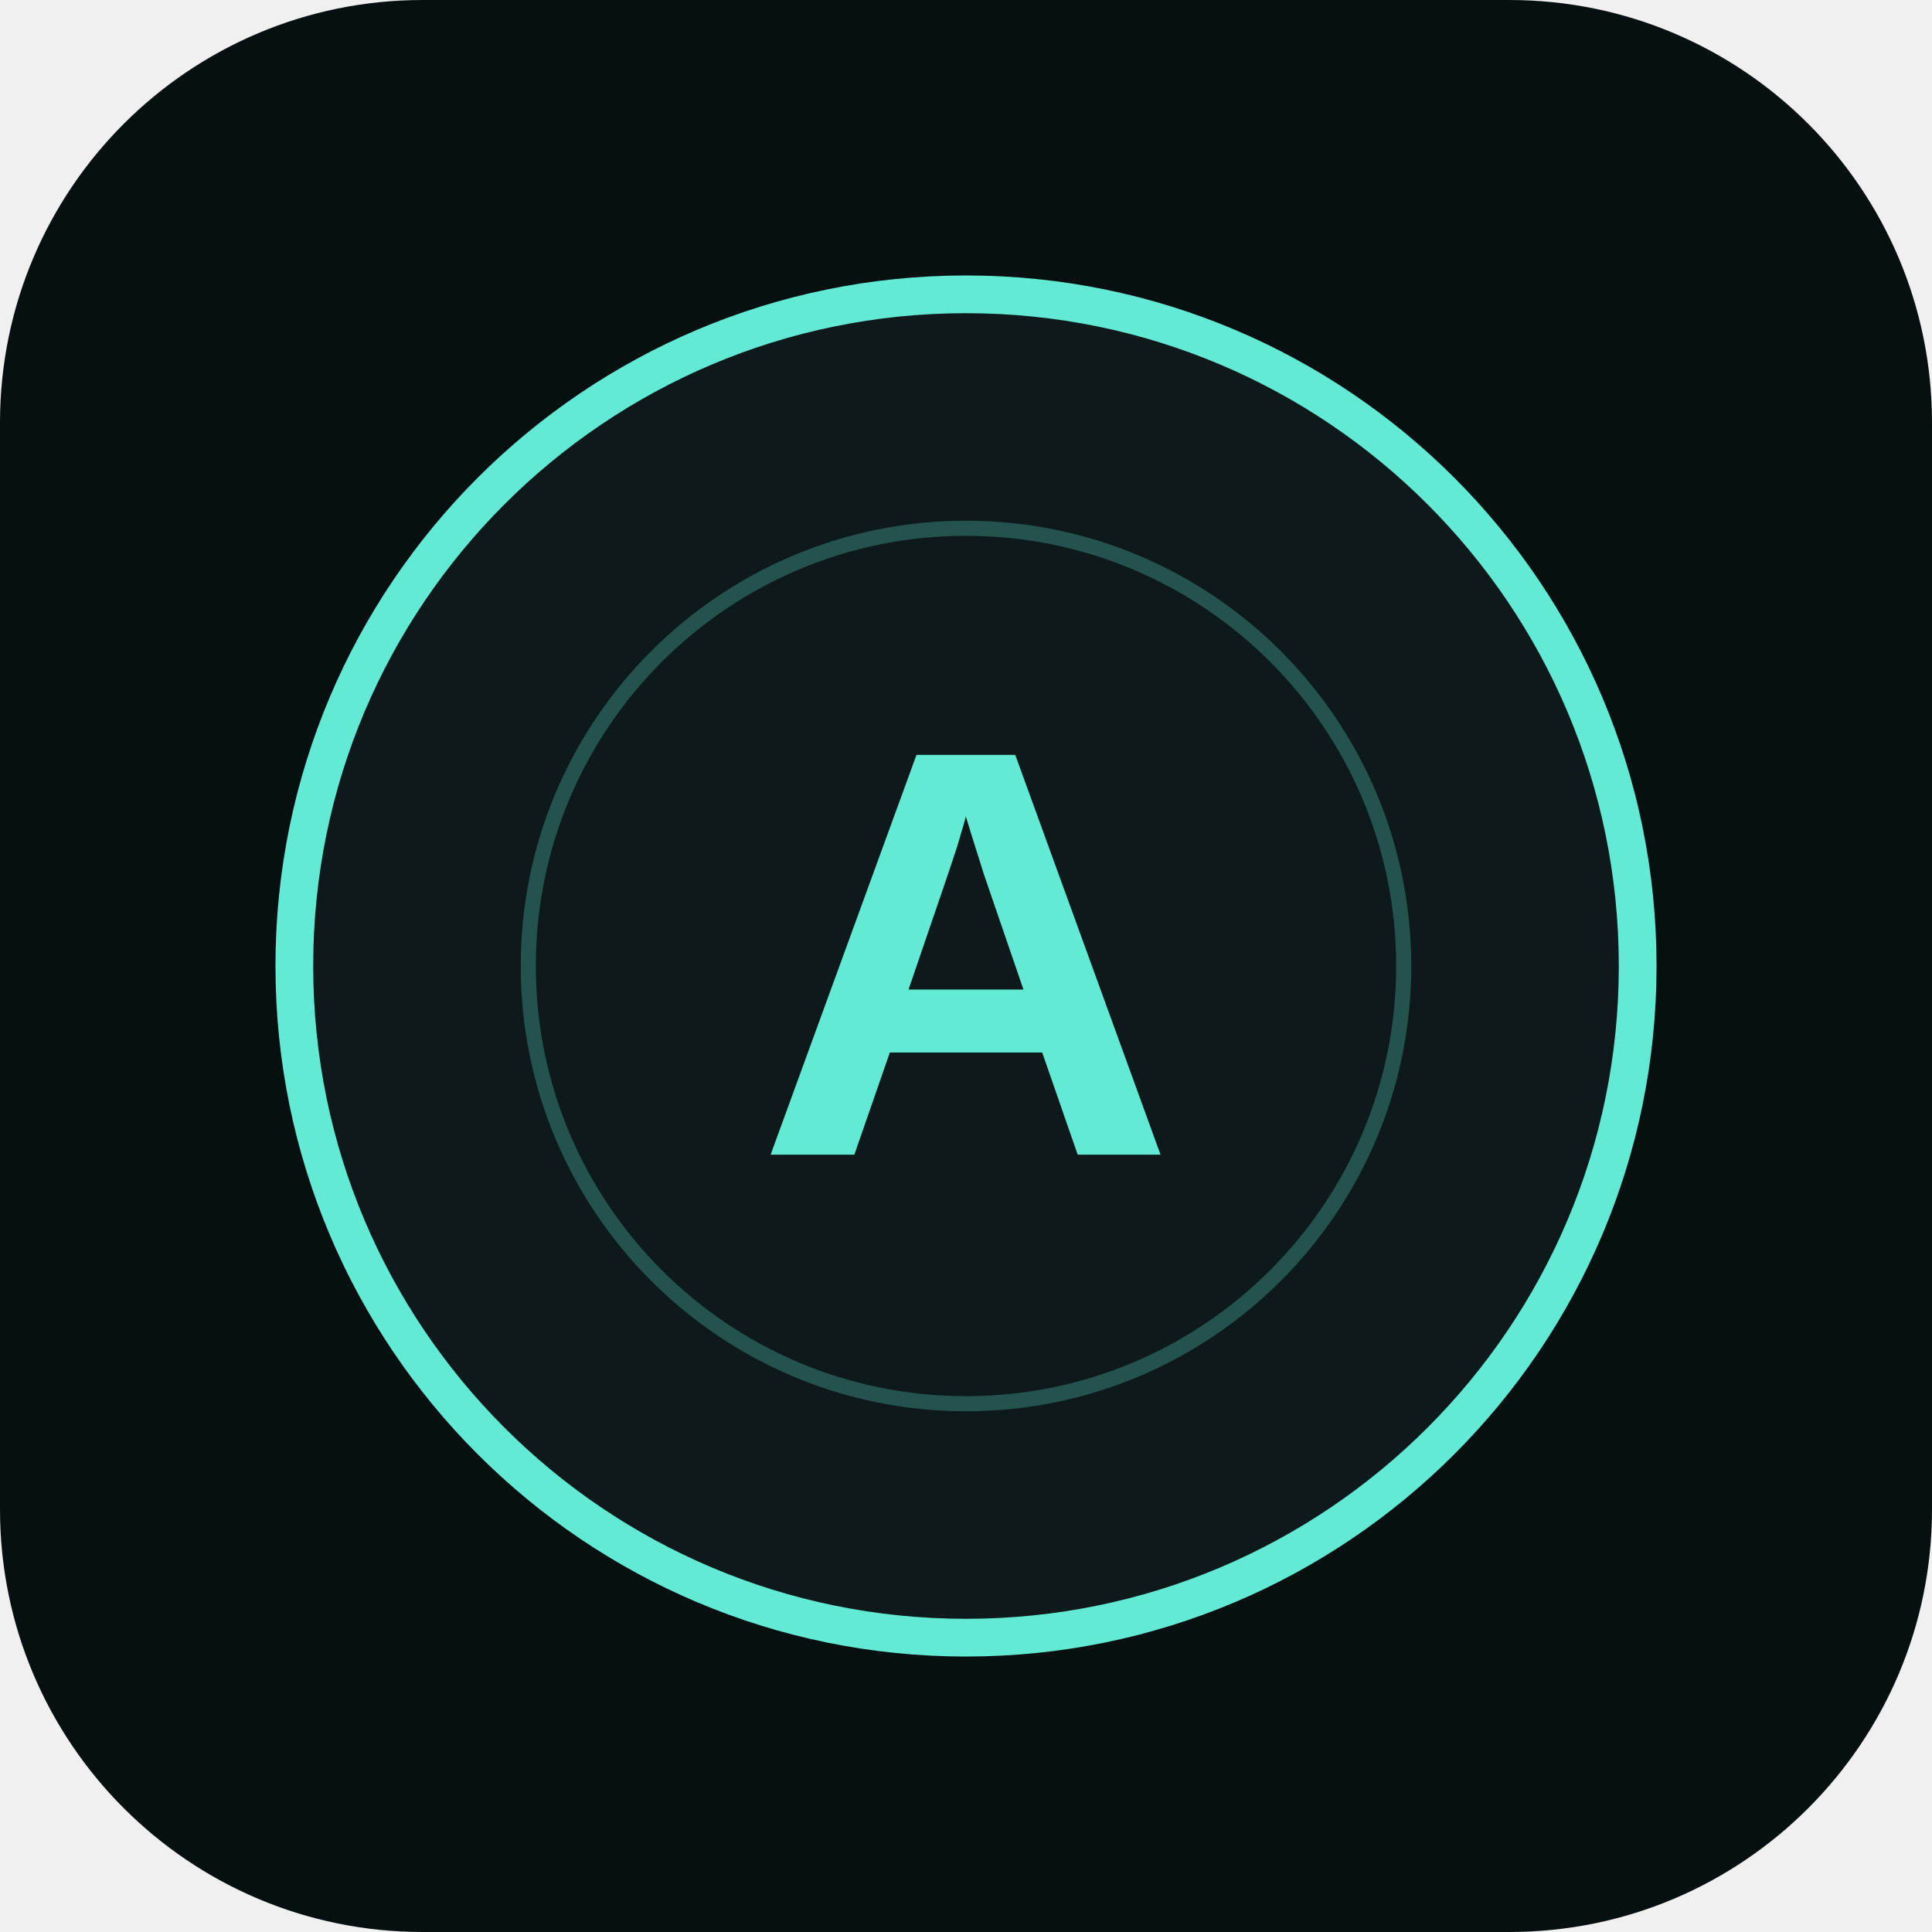
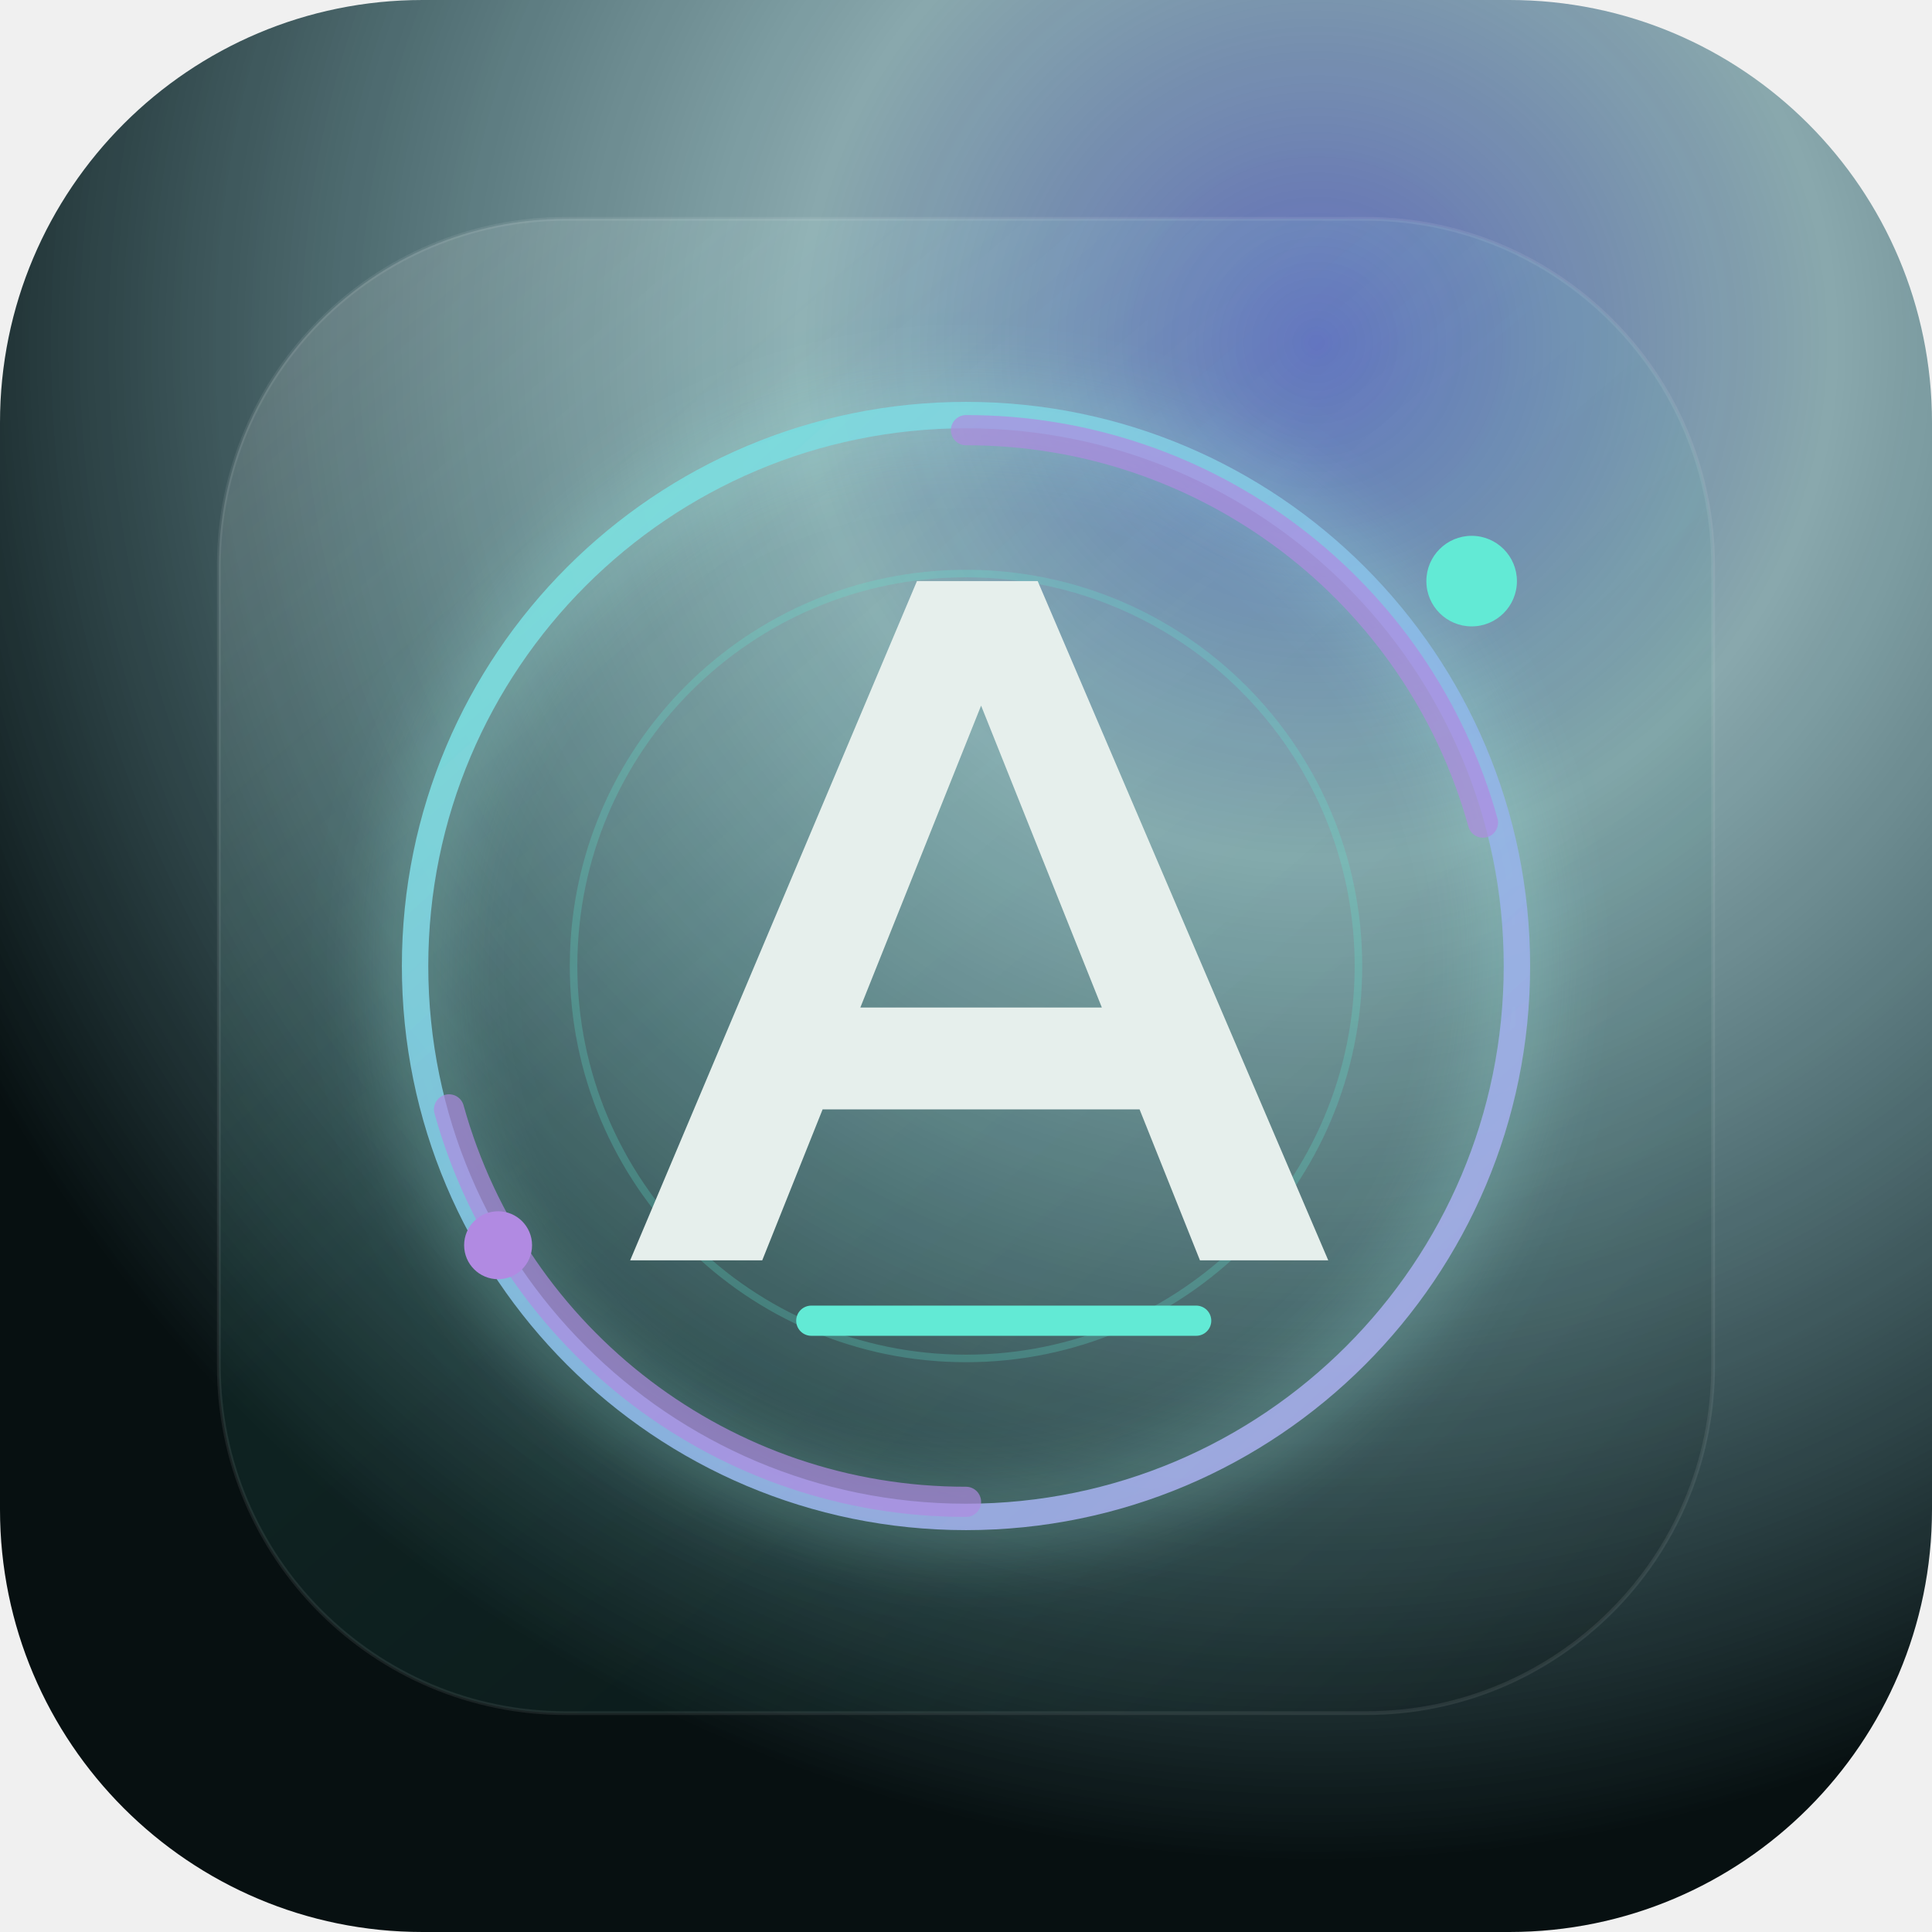
- <svg xmlns="http://www.w3.org/2000/svg" viewBox="0 0 512 512" role="img" aria-label="Alfred app icon">
-   <rect width="512" height="512" rx="112" fill="#071011" />
-   <circle cx="256" cy="256" r="178" fill="#0d191a" stroke="#62ead5" stroke-width="10" />
-   <circle cx="256" cy="256" r="116" fill="none" stroke="#62ead5" stroke-opacity="0.28" stroke-width="4" />
-   <text x="256" y="306" text-anchor="middle" font-family="Arial, sans-serif" font-size="154" font-weight="700" fill="#62ead5">A</text>
+ <svg xmlns="http://www.w3.org/2000/svg" viewBox="0 0 512 512" role="img" aria-label="Alfred AI Operating System app icon">
+   <defs>
+     <radialGradient id="bgGlow" cx="68%" cy="18%" r="78%">
+       <stop offset="0" stop-color="#2431a8" stop-opacity="0.7" />
+       <stop offset="0.34" stop-color="#0b4f5a" stop-opacity="0.45" />
+       <stop offset="1" stop-color="#071011" />
+     </radialGradient>
+     <linearGradient id="glass" x1="96" y1="70" x2="420" y2="448" gradientUnits="userSpaceOnUse">
+       <stop offset="0" stop-color="#ffffff" stop-opacity="0.16" />
+       <stop offset="0.42" stop-color="#62ead5" stop-opacity="0.08" />
+       <stop offset="1" stop-color="#000000" stop-opacity="0.16" />
+     </linearGradient>
+     <linearGradient id="stroke" x1="120" y1="92" x2="418" y2="424" gradientUnits="userSpaceOnUse">
+       <stop offset="0" stop-color="#62ead5" />
+       <stop offset="0.52" stop-color="#7fa9e2" />
+       <stop offset="1" stop-color="#b18ae2" />
+     </linearGradient>
+     <filter id="glow" x="-40%" y="-40%" width="180%" height="180%">
+       <feGaussianBlur stdDeviation="10" result="blur" />
+       <feColorMatrix in="blur" type="matrix" values="0 0 0 0 0.38 0 0 0 0 0.92 0 0 0 0 0.84 0 0 0 0.65 0" />
+       <feBlend in="SourceGraphic" mode="screen" />
+     </filter>
+   </defs>
+   <rect width="512" height="512" rx="112" fill="url(#bgGlow)" />
+   <rect x="58" y="58" width="396" height="396" rx="92" fill="url(#glass)" stroke="#ffffff" stroke-opacity="0.08" />
+   <circle cx="256" cy="256" r="146" fill="none" stroke="url(#stroke)" stroke-width="7" stroke-opacity="0.92" filter="url(#glow)" />
+   <circle cx="256" cy="256" r="104" fill="none" stroke="#62ead5" stroke-width="2" stroke-opacity="0.24" />
+   <path d="M256 114a142 142 0 0 1 137 104M256 398A142 142 0 0 1 119 294" fill="none" stroke="#b18ae2" stroke-linecap="round" stroke-width="8" stroke-opacity="0.68" />
+   <path d="M167 334 243 154h32l77 180h-34l-16-40h-84l-16 40h-35Zm61-67h64l-32-80-32 80Z" fill="#e6efec" />
+   <path d="M215 350h102" stroke="#62ead5" stroke-linecap="round" stroke-width="8" />
+   <circle cx="390" cy="154" r="12" fill="#62ead5" />
+   <circle cx="132" cy="330" r="9" fill="#b18ae2" />
</svg>
